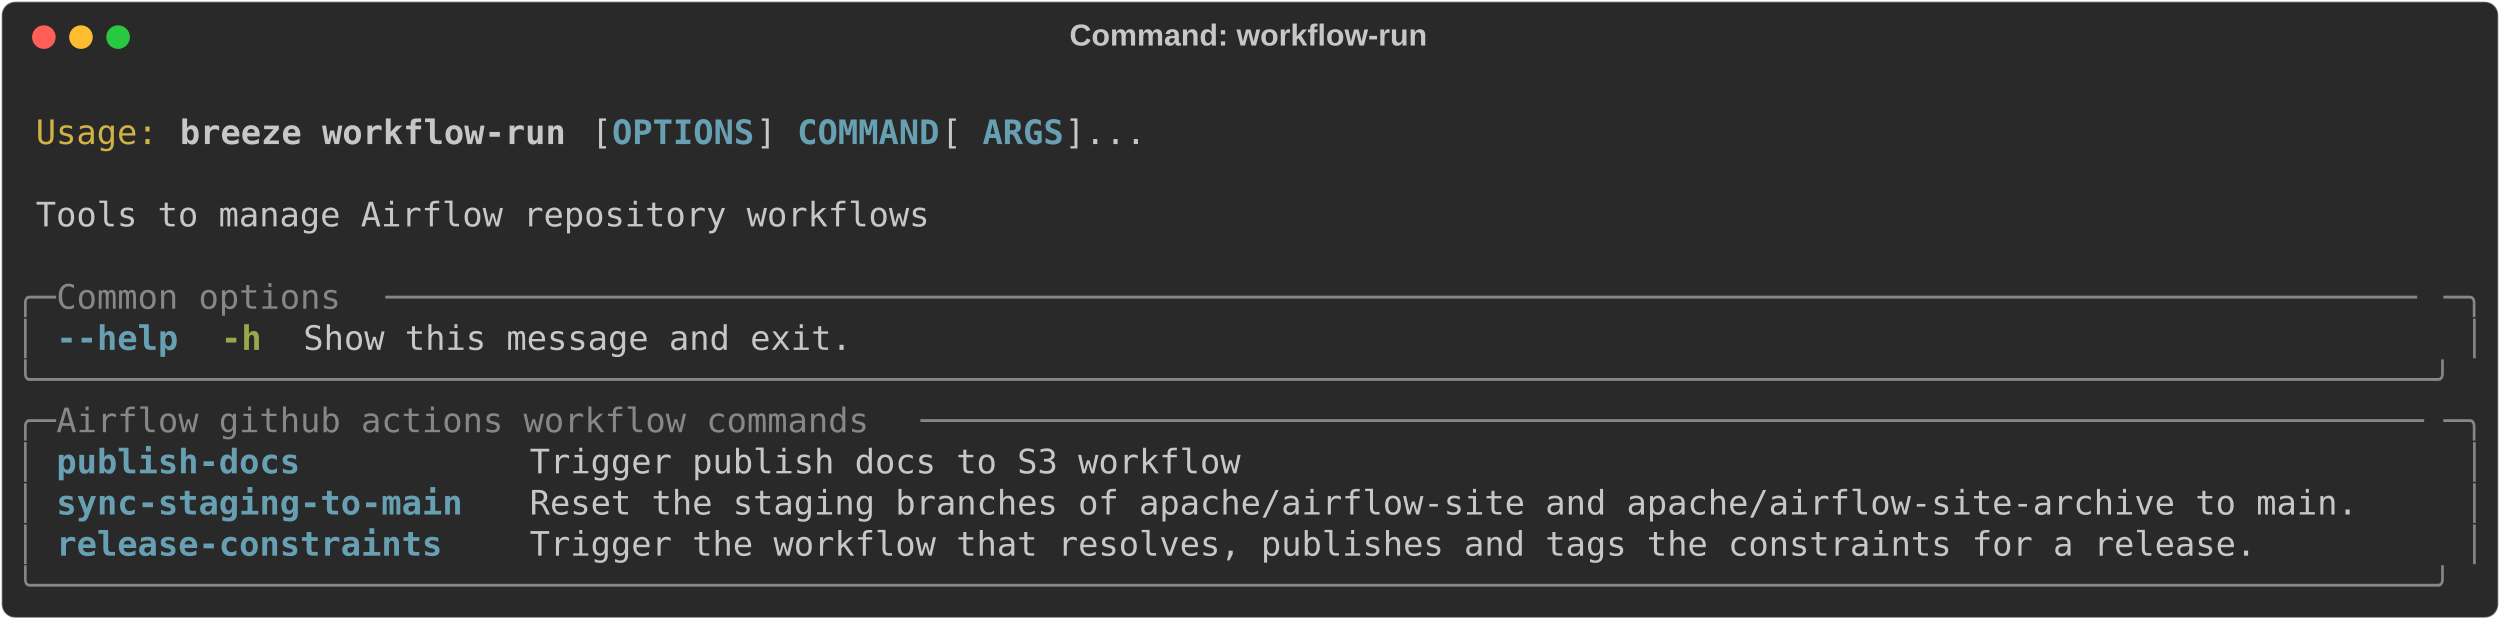
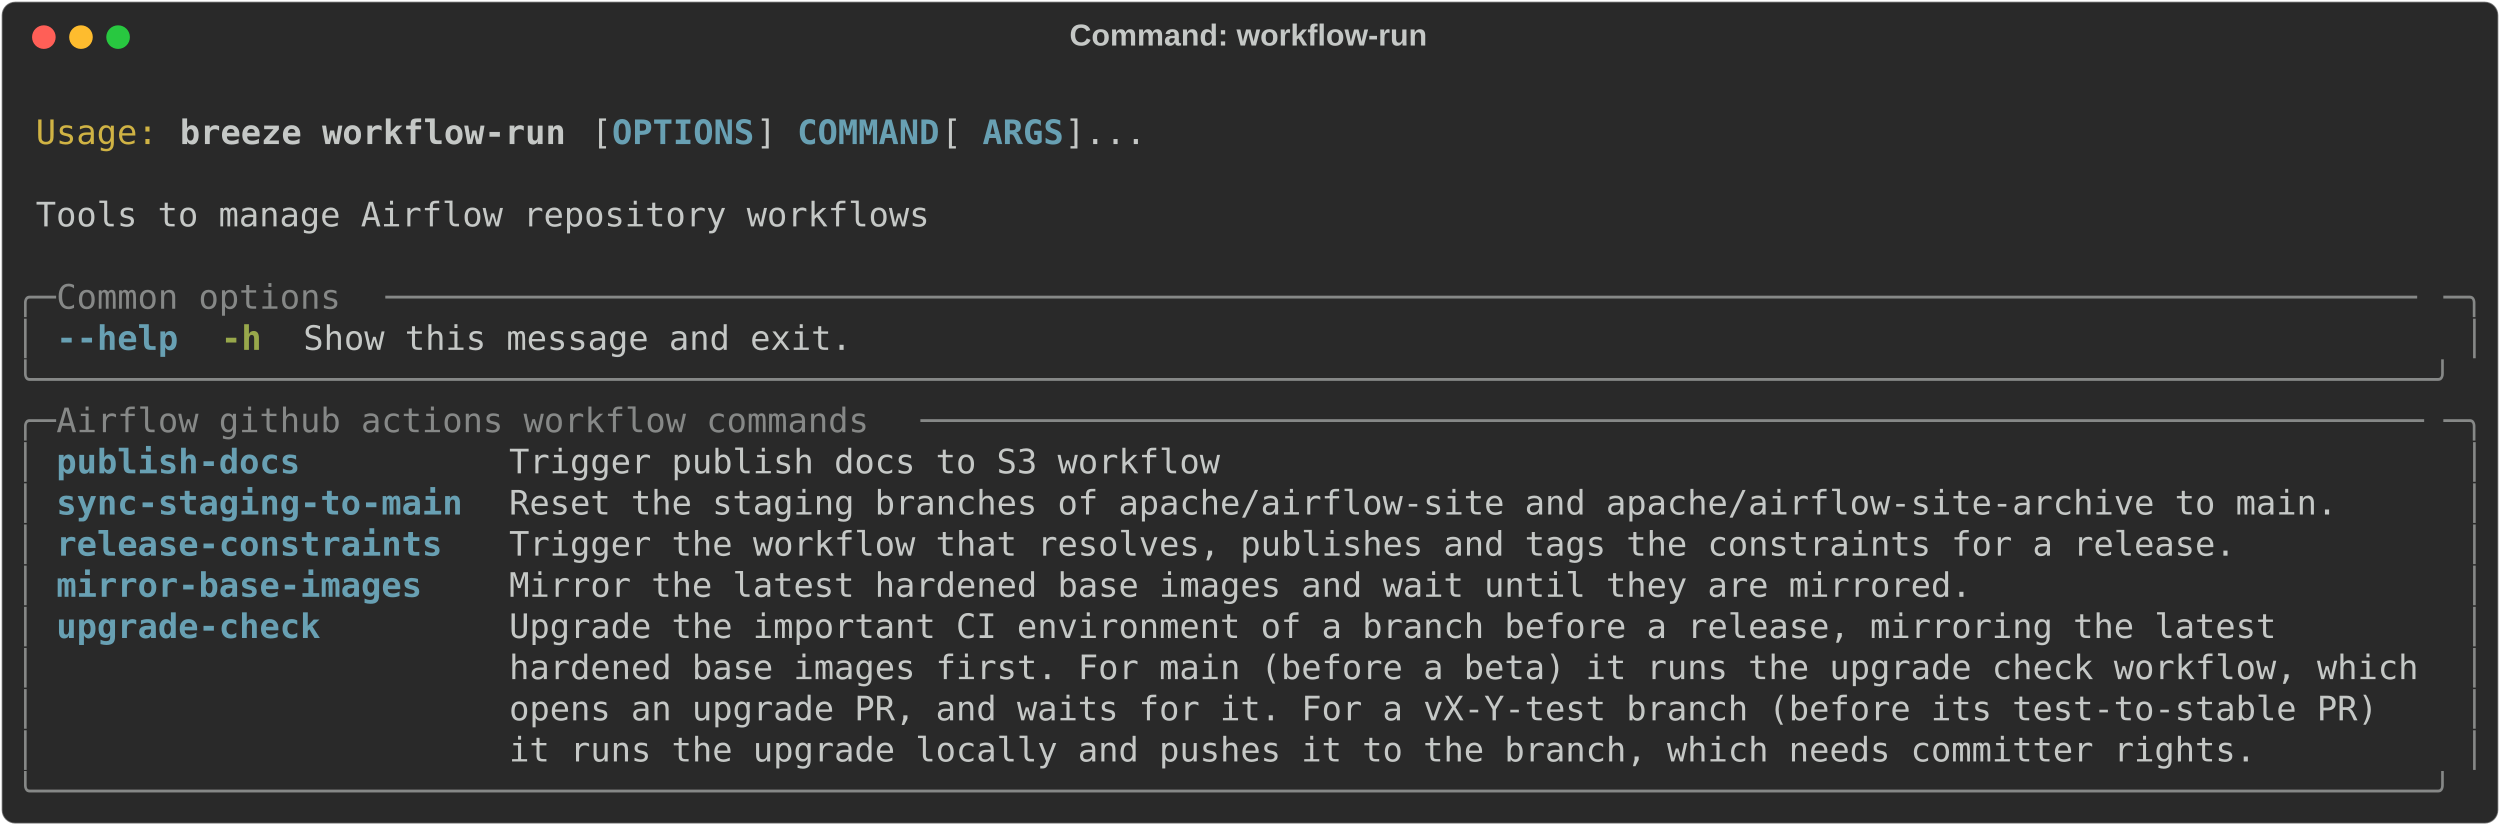
- <svg xmlns="http://www.w3.org/2000/svg" class="rich-terminal" viewBox="0 0 1482 367.2">
+ <svg xmlns="http://www.w3.org/2000/svg" class="rich-terminal" viewBox="0 0 1482 489.2">
  <style>

    @font-face {
        font-family: "Fira Code";
        src: local("FiraCode-Regular"),
                url("https://cdnjs.cloudflare.com/ajax/libs/firacode/6.2.0/woff2/FiraCode-Regular.woff2") format("woff2"),
                url("https://cdnjs.cloudflare.com/ajax/libs/firacode/6.2.0/woff/FiraCode-Regular.woff") format("woff");
        font-style: normal;
        font-weight: 400;
    }
    @font-face {
        font-family: "Fira Code";
        src: local("FiraCode-Bold"),
                url("https://cdnjs.cloudflare.com/ajax/libs/firacode/6.2.0/woff2/FiraCode-Bold.woff2") format("woff2"),
                url("https://cdnjs.cloudflare.com/ajax/libs/firacode/6.2.0/woff/FiraCode-Bold.woff") format("woff");
        font-style: bold;
        font-weight: 700;
    }

    .breeze-workflow-run-matrix {
        font-family: Fira Code, monospace;
        font-size: 20px;
        line-height: 24.4px;
        font-variant-east-asian: full-width;
    }

    .breeze-workflow-run-title {
        font-size: 18px;
        font-weight: bold;
        font-family: arial;
    }

    .breeze-workflow-run-r1 { fill: #c5c8c6 }
.breeze-workflow-run-r2 { fill: #d0b344 }
.breeze-workflow-run-r3 { fill: #c5c8c6;font-weight: bold }
.breeze-workflow-run-r4 { fill: #68a0b3;font-weight: bold }
.breeze-workflow-run-r5 { fill: #868887 }
.breeze-workflow-run-r6 { fill: #98a84b;font-weight: bold }
    </style>
  <defs>
    <clipPath id="breeze-workflow-run-clip-terminal">
-       <rect x="0" y="0" width="1463.0" height="316.2" />
+       <rect x="0" y="0" width="1463.0" height="438.2" />
    </clipPath>
    <clipPath id="breeze-workflow-run-line-0">
      <rect x="0" y="1.5" width="1464" height="24.65" />
    </clipPath>
    <clipPath id="breeze-workflow-run-line-1">
      <rect x="0" y="25.9" width="1464" height="24.65" />
    </clipPath>
    <clipPath id="breeze-workflow-run-line-2">
      <rect x="0" y="50.3" width="1464" height="24.65" />
    </clipPath>
    <clipPath id="breeze-workflow-run-line-3">
      <rect x="0" y="74.7" width="1464" height="24.65" />
    </clipPath>
    <clipPath id="breeze-workflow-run-line-4">
      <rect x="0" y="99.1" width="1464" height="24.65" />
    </clipPath>
    <clipPath id="breeze-workflow-run-line-5">
      <rect x="0" y="123.5" width="1464" height="24.65" />
    </clipPath>
    <clipPath id="breeze-workflow-run-line-6">
      <rect x="0" y="147.9" width="1464" height="24.65" />
    </clipPath>
    <clipPath id="breeze-workflow-run-line-7">
      <rect x="0" y="172.3" width="1464" height="24.65" />
    </clipPath>
    <clipPath id="breeze-workflow-run-line-8">
      <rect x="0" y="196.7" width="1464" height="24.65" />
    </clipPath>
    <clipPath id="breeze-workflow-run-line-9">
      <rect x="0" y="221.1" width="1464" height="24.65" />
    </clipPath>
    <clipPath id="breeze-workflow-run-line-10">
      <rect x="0" y="245.5" width="1464" height="24.65" />
    </clipPath>
    <clipPath id="breeze-workflow-run-line-11">
      <rect x="0" y="269.9" width="1464" height="24.65" />
    </clipPath>
+     <clipPath id="breeze-workflow-run-line-12">
+       <rect x="0" y="294.3" width="1464" height="24.65" />
+     </clipPath>
+     <clipPath id="breeze-workflow-run-line-13">
+       <rect x="0" y="318.7" width="1464" height="24.65" />
+     </clipPath>
+     <clipPath id="breeze-workflow-run-line-14">
+       <rect x="0" y="343.1" width="1464" height="24.65" />
+     </clipPath>
+     <clipPath id="breeze-workflow-run-line-15">
+       <rect x="0" y="367.5" width="1464" height="24.65" />
+     </clipPath>
+     <clipPath id="breeze-workflow-run-line-16">
+       <rect x="0" y="391.9" width="1464" height="24.65" />
+     </clipPath>
  </defs>
-   <rect fill="#292929" stroke="rgba(255,255,255,0.35)" stroke-width="1" x="1" y="1" width="1480" height="365.2" rx="8" />
+   <rect fill="#292929" stroke="rgba(255,255,255,0.35)" stroke-width="1" x="1" y="1" width="1480" height="487.2" rx="8" />
  <text class="breeze-workflow-run-title" fill="#c5c8c6" text-anchor="middle" x="740" y="27">Command: workflow-run</text>
  <g transform="translate(26,22)">
    <circle cx="0" cy="0" r="7" fill="#ff5f57" />
    <circle cx="22" cy="0" r="7" fill="#febc2e" />
    <circle cx="44" cy="0" r="7" fill="#28c840" />
  </g>
  <g transform="translate(9, 41)" clip-path="url(#breeze-workflow-run-clip-terminal)">
    <g class="breeze-workflow-run-matrix">
      <text class="breeze-workflow-run-r1" x="1464" y="20" textLength="12.2" clip-path="url(#breeze-workflow-run-line-0)">
</text>
      <text class="breeze-workflow-run-r2" x="12.2" y="44.4" textLength="73.2" clip-path="url(#breeze-workflow-run-line-1)">Usage:</text>
      <text class="breeze-workflow-run-r3" x="97.6" y="44.4" textLength="231.8" clip-path="url(#breeze-workflow-run-line-1)">breeze workflow-run</text>
      <text class="breeze-workflow-run-r1" x="341.6" y="44.4" textLength="12.2" clip-path="url(#breeze-workflow-run-line-1)">[</text>
      <text class="breeze-workflow-run-r4" x="353.8" y="44.4" textLength="85.4" clip-path="url(#breeze-workflow-run-line-1)">OPTIONS</text>
      <text class="breeze-workflow-run-r1" x="439.2" y="44.4" textLength="24.4" clip-path="url(#breeze-workflow-run-line-1)">] </text>
      <text class="breeze-workflow-run-r4" x="463.6" y="44.4" textLength="85.4" clip-path="url(#breeze-workflow-run-line-1)">COMMAND</text>
      <text class="breeze-workflow-run-r1" x="549" y="44.4" textLength="24.4" clip-path="url(#breeze-workflow-run-line-1)"> [</text>
      <text class="breeze-workflow-run-r4" x="573.4" y="44.4" textLength="48.8" clip-path="url(#breeze-workflow-run-line-1)">ARGS</text>
      <text class="breeze-workflow-run-r1" x="622.2" y="44.4" textLength="48.8" clip-path="url(#breeze-workflow-run-line-1)">]...</text>
      <text class="breeze-workflow-run-r1" x="1464" y="44.4" textLength="12.2" clip-path="url(#breeze-workflow-run-line-1)">
</text>
      <text class="breeze-workflow-run-r1" x="1464" y="68.8" textLength="12.2" clip-path="url(#breeze-workflow-run-line-2)">
</text>
      <text class="breeze-workflow-run-r1" x="12.2" y="93.2" textLength="536.8" clip-path="url(#breeze-workflow-run-line-3)">Tools to manage Airflow repository workflows</text>
      <text class="breeze-workflow-run-r1" x="1464" y="93.2" textLength="12.2" clip-path="url(#breeze-workflow-run-line-3)">
</text>
      <text class="breeze-workflow-run-r1" x="1464" y="117.6" textLength="12.2" clip-path="url(#breeze-workflow-run-line-4)">
</text>
      <text class="breeze-workflow-run-r5" x="0" y="142" textLength="24.4" clip-path="url(#breeze-workflow-run-line-5)">╭─</text>
      <text class="breeze-workflow-run-r5" x="24.4" y="142" textLength="195.2" clip-path="url(#breeze-workflow-run-line-5)"> Common options </text>
      <text class="breeze-workflow-run-r5" x="219.6" y="142" textLength="1220" clip-path="url(#breeze-workflow-run-line-5)">────────────────────────────────────────────────────────────────────────────────────────────────────</text>
      <text class="breeze-workflow-run-r5" x="1439.6" y="142" textLength="24.4" clip-path="url(#breeze-workflow-run-line-5)">─╮</text>
      <text class="breeze-workflow-run-r1" x="1464" y="142" textLength="12.2" clip-path="url(#breeze-workflow-run-line-5)">
</text>
      <text class="breeze-workflow-run-r5" x="0" y="166.4" textLength="12.2" clip-path="url(#breeze-workflow-run-line-6)">│</text>
      <text class="breeze-workflow-run-r4" x="24.4" y="166.4" textLength="73.2" clip-path="url(#breeze-workflow-run-line-6)">--help</text>
      <text class="breeze-workflow-run-r6" x="122" y="166.4" textLength="24.4" clip-path="url(#breeze-workflow-run-line-6)">-h</text>
      <text class="breeze-workflow-run-r1" x="170.8" y="166.4" textLength="329.4" clip-path="url(#breeze-workflow-run-line-6)">Show this message and exit.</text>
      <text class="breeze-workflow-run-r5" x="1451.8" y="166.4" textLength="12.2" clip-path="url(#breeze-workflow-run-line-6)">│</text>
      <text class="breeze-workflow-run-r1" x="1464" y="166.4" textLength="12.2" clip-path="url(#breeze-workflow-run-line-6)">
</text>
      <text class="breeze-workflow-run-r5" x="0" y="190.8" textLength="1464" clip-path="url(#breeze-workflow-run-line-7)">╰──────────────────────────────────────────────────────────────────────────────────────────────────────────────────────╯</text>
      <text class="breeze-workflow-run-r1" x="1464" y="190.8" textLength="12.2" clip-path="url(#breeze-workflow-run-line-7)">
</text>
      <text class="breeze-workflow-run-r5" x="0" y="215.2" textLength="24.4" clip-path="url(#breeze-workflow-run-line-8)">╭─</text>
      <text class="breeze-workflow-run-r5" x="24.4" y="215.2" textLength="512.4" clip-path="url(#breeze-workflow-run-line-8)"> Airflow github actions workflow commands </text>
      <text class="breeze-workflow-run-r5" x="536.8" y="215.2" textLength="902.8" clip-path="url(#breeze-workflow-run-line-8)">──────────────────────────────────────────────────────────────────────────</text>
      <text class="breeze-workflow-run-r5" x="1439.6" y="215.2" textLength="24.4" clip-path="url(#breeze-workflow-run-line-8)">─╮</text>
      <text class="breeze-workflow-run-r1" x="1464" y="215.2" textLength="12.2" clip-path="url(#breeze-workflow-run-line-8)">
</text>
      <text class="breeze-workflow-run-r5" x="0" y="239.6" textLength="12.2" clip-path="url(#breeze-workflow-run-line-9)">│</text>
-       <text class="breeze-workflow-run-r4" x="24.4" y="239.6" textLength="256.2" clip-path="url(#breeze-workflow-run-line-9)">publish-docs         </text>
-       <text class="breeze-workflow-run-r1" x="305" y="239.6" textLength="1134.6" clip-path="url(#breeze-workflow-run-line-9)">Trigger publish docs to S3 workflow                                                          </text>
+       <text class="breeze-workflow-run-r4" x="24.4" y="239.6" textLength="244" clip-path="url(#breeze-workflow-run-line-9)">publish-docs        </text>
+       <text class="breeze-workflow-run-r1" x="292.8" y="239.6" textLength="1146.8" clip-path="url(#breeze-workflow-run-line-9)">Trigger publish docs to S3 workflow                                                           </text>
      <text class="breeze-workflow-run-r5" x="1451.8" y="239.6" textLength="12.2" clip-path="url(#breeze-workflow-run-line-9)">│</text>
      <text class="breeze-workflow-run-r1" x="1464" y="239.6" textLength="12.2" clip-path="url(#breeze-workflow-run-line-9)">
</text>
      <text class="breeze-workflow-run-r5" x="0" y="264" textLength="12.2" clip-path="url(#breeze-workflow-run-line-10)">│</text>
-       <text class="breeze-workflow-run-r4" x="24.4" y="264" textLength="256.2" clip-path="url(#breeze-workflow-run-line-10)">sync-staging-to-main </text>
-       <text class="breeze-workflow-run-r1" x="305" y="264" textLength="1134.6" clip-path="url(#breeze-workflow-run-line-10)">Reset the staging branches of apache/airflow-site and apache/airflow-site-archive to main.   </text>
+       <text class="breeze-workflow-run-r4" x="24.4" y="264" textLength="244" clip-path="url(#breeze-workflow-run-line-10)">sync-staging-to-main</text>
+       <text class="breeze-workflow-run-r1" x="292.8" y="264" textLength="1146.8" clip-path="url(#breeze-workflow-run-line-10)">Reset the staging branches of apache/airflow-site and apache/airflow-site-archive to main.    </text>
      <text class="breeze-workflow-run-r5" x="1451.8" y="264" textLength="12.2" clip-path="url(#breeze-workflow-run-line-10)">│</text>
      <text class="breeze-workflow-run-r1" x="1464" y="264" textLength="12.2" clip-path="url(#breeze-workflow-run-line-10)">
</text>
      <text class="breeze-workflow-run-r5" x="0" y="288.4" textLength="12.2" clip-path="url(#breeze-workflow-run-line-11)">│</text>
-       <text class="breeze-workflow-run-r4" x="24.4" y="288.4" textLength="256.2" clip-path="url(#breeze-workflow-run-line-11)">release-constraints  </text>
-       <text class="breeze-workflow-run-r1" x="305" y="288.4" textLength="1134.6" clip-path="url(#breeze-workflow-run-line-11)">Trigger the workflow that resolves, publishes and tags the constraints for a release.        </text>
+       <text class="breeze-workflow-run-r4" x="24.4" y="288.4" textLength="244" clip-path="url(#breeze-workflow-run-line-11)">release-constraints </text>
+       <text class="breeze-workflow-run-r1" x="292.8" y="288.4" textLength="1146.8" clip-path="url(#breeze-workflow-run-line-11)">Trigger the workflow that resolves, publishes and tags the constraints for a release.         </text>
      <text class="breeze-workflow-run-r5" x="1451.8" y="288.4" textLength="12.2" clip-path="url(#breeze-workflow-run-line-11)">│</text>
      <text class="breeze-workflow-run-r1" x="1464" y="288.4" textLength="12.2" clip-path="url(#breeze-workflow-run-line-11)">
</text>
-       <text class="breeze-workflow-run-r5" x="0" y="312.8" textLength="1464" clip-path="url(#breeze-workflow-run-line-12)">╰──────────────────────────────────────────────────────────────────────────────────────────────────────────────────────╯</text>
+       <text class="breeze-workflow-run-r5" x="0" y="312.8" textLength="12.2" clip-path="url(#breeze-workflow-run-line-12)">│</text>
+       <text class="breeze-workflow-run-r4" x="24.4" y="312.8" textLength="244" clip-path="url(#breeze-workflow-run-line-12)">mirror-base-images  </text>
+       <text class="breeze-workflow-run-r1" x="292.8" y="312.8" textLength="1146.8" clip-path="url(#breeze-workflow-run-line-12)">Mirror the latest hardened base images and wait until they are mirrored.                      </text>
+       <text class="breeze-workflow-run-r5" x="1451.8" y="312.8" textLength="12.2" clip-path="url(#breeze-workflow-run-line-12)">│</text>
      <text class="breeze-workflow-run-r1" x="1464" y="312.8" textLength="12.2" clip-path="url(#breeze-workflow-run-line-12)">
+ </text>
+       <text class="breeze-workflow-run-r5" x="0" y="337.2" textLength="12.2" clip-path="url(#breeze-workflow-run-line-13)">│</text>
+       <text class="breeze-workflow-run-r4" x="24.4" y="337.2" textLength="244" clip-path="url(#breeze-workflow-run-line-13)">upgrade-check       </text>
+       <text class="breeze-workflow-run-r1" x="292.8" y="337.2" textLength="1146.8" clip-path="url(#breeze-workflow-run-line-13)">Upgrade the important CI environment of a branch before a release, mirroring the latest       </text>
+       <text class="breeze-workflow-run-r5" x="1451.8" y="337.2" textLength="12.2" clip-path="url(#breeze-workflow-run-line-13)">│</text>
+       <text class="breeze-workflow-run-r1" x="1464" y="337.2" textLength="12.2" clip-path="url(#breeze-workflow-run-line-13)">
+ </text>
+       <text class="breeze-workflow-run-r5" x="0" y="361.6" textLength="12.2" clip-path="url(#breeze-workflow-run-line-14)">│</text>
+       <text class="breeze-workflow-run-r1" x="292.8" y="361.6" textLength="1146.8" clip-path="url(#breeze-workflow-run-line-14)">hardened base images first. For main (before a beta) it runs the upgrade check workflow, which</text>
+       <text class="breeze-workflow-run-r5" x="1451.8" y="361.6" textLength="12.2" clip-path="url(#breeze-workflow-run-line-14)">│</text>
+       <text class="breeze-workflow-run-r1" x="1464" y="361.6" textLength="12.2" clip-path="url(#breeze-workflow-run-line-14)">
+ </text>
+       <text class="breeze-workflow-run-r5" x="0" y="386" textLength="12.2" clip-path="url(#breeze-workflow-run-line-15)">│</text>
+       <text class="breeze-workflow-run-r1" x="292.8" y="386" textLength="1146.8" clip-path="url(#breeze-workflow-run-line-15)">opens an upgrade PR, and waits for it. For a vX-Y-test branch (before its test-to-stable PR)  </text>
+       <text class="breeze-workflow-run-r5" x="1451.8" y="386" textLength="12.2" clip-path="url(#breeze-workflow-run-line-15)">│</text>
+       <text class="breeze-workflow-run-r1" x="1464" y="386" textLength="12.2" clip-path="url(#breeze-workflow-run-line-15)">
+ </text>
+       <text class="breeze-workflow-run-r5" x="0" y="410.4" textLength="12.2" clip-path="url(#breeze-workflow-run-line-16)">│</text>
+       <text class="breeze-workflow-run-r1" x="292.8" y="410.4" textLength="1146.8" clip-path="url(#breeze-workflow-run-line-16)">it runs the upgrade locally and pushes it to the branch, which needs committer rights.        </text>
+       <text class="breeze-workflow-run-r5" x="1451.8" y="410.4" textLength="12.2" clip-path="url(#breeze-workflow-run-line-16)">│</text>
+       <text class="breeze-workflow-run-r1" x="1464" y="410.4" textLength="12.2" clip-path="url(#breeze-workflow-run-line-16)">
+ </text>
+       <text class="breeze-workflow-run-r5" x="0" y="434.8" textLength="1464" clip-path="url(#breeze-workflow-run-line-17)">╰──────────────────────────────────────────────────────────────────────────────────────────────────────────────────────╯</text>
+       <text class="breeze-workflow-run-r1" x="1464" y="434.8" textLength="12.2" clip-path="url(#breeze-workflow-run-line-17)">
</text>
    </g>
  </g>
</svg>
